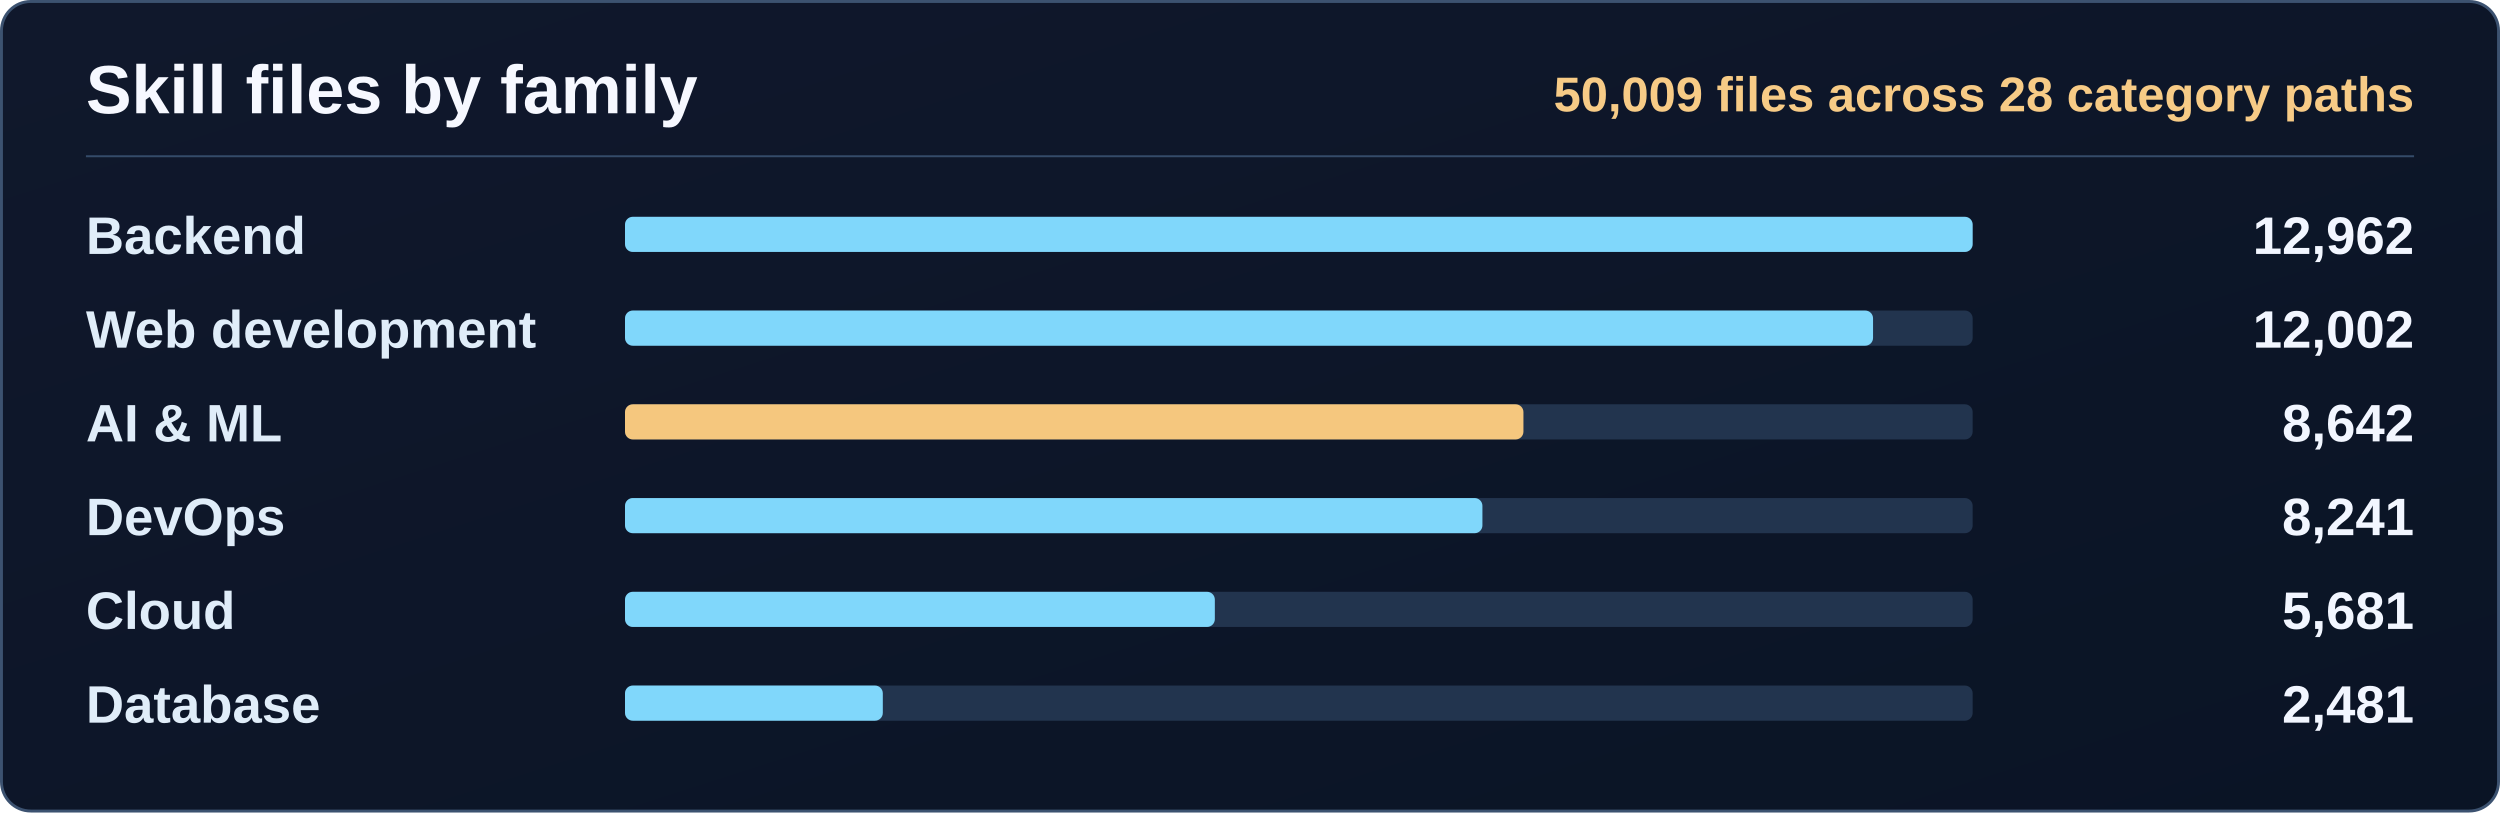
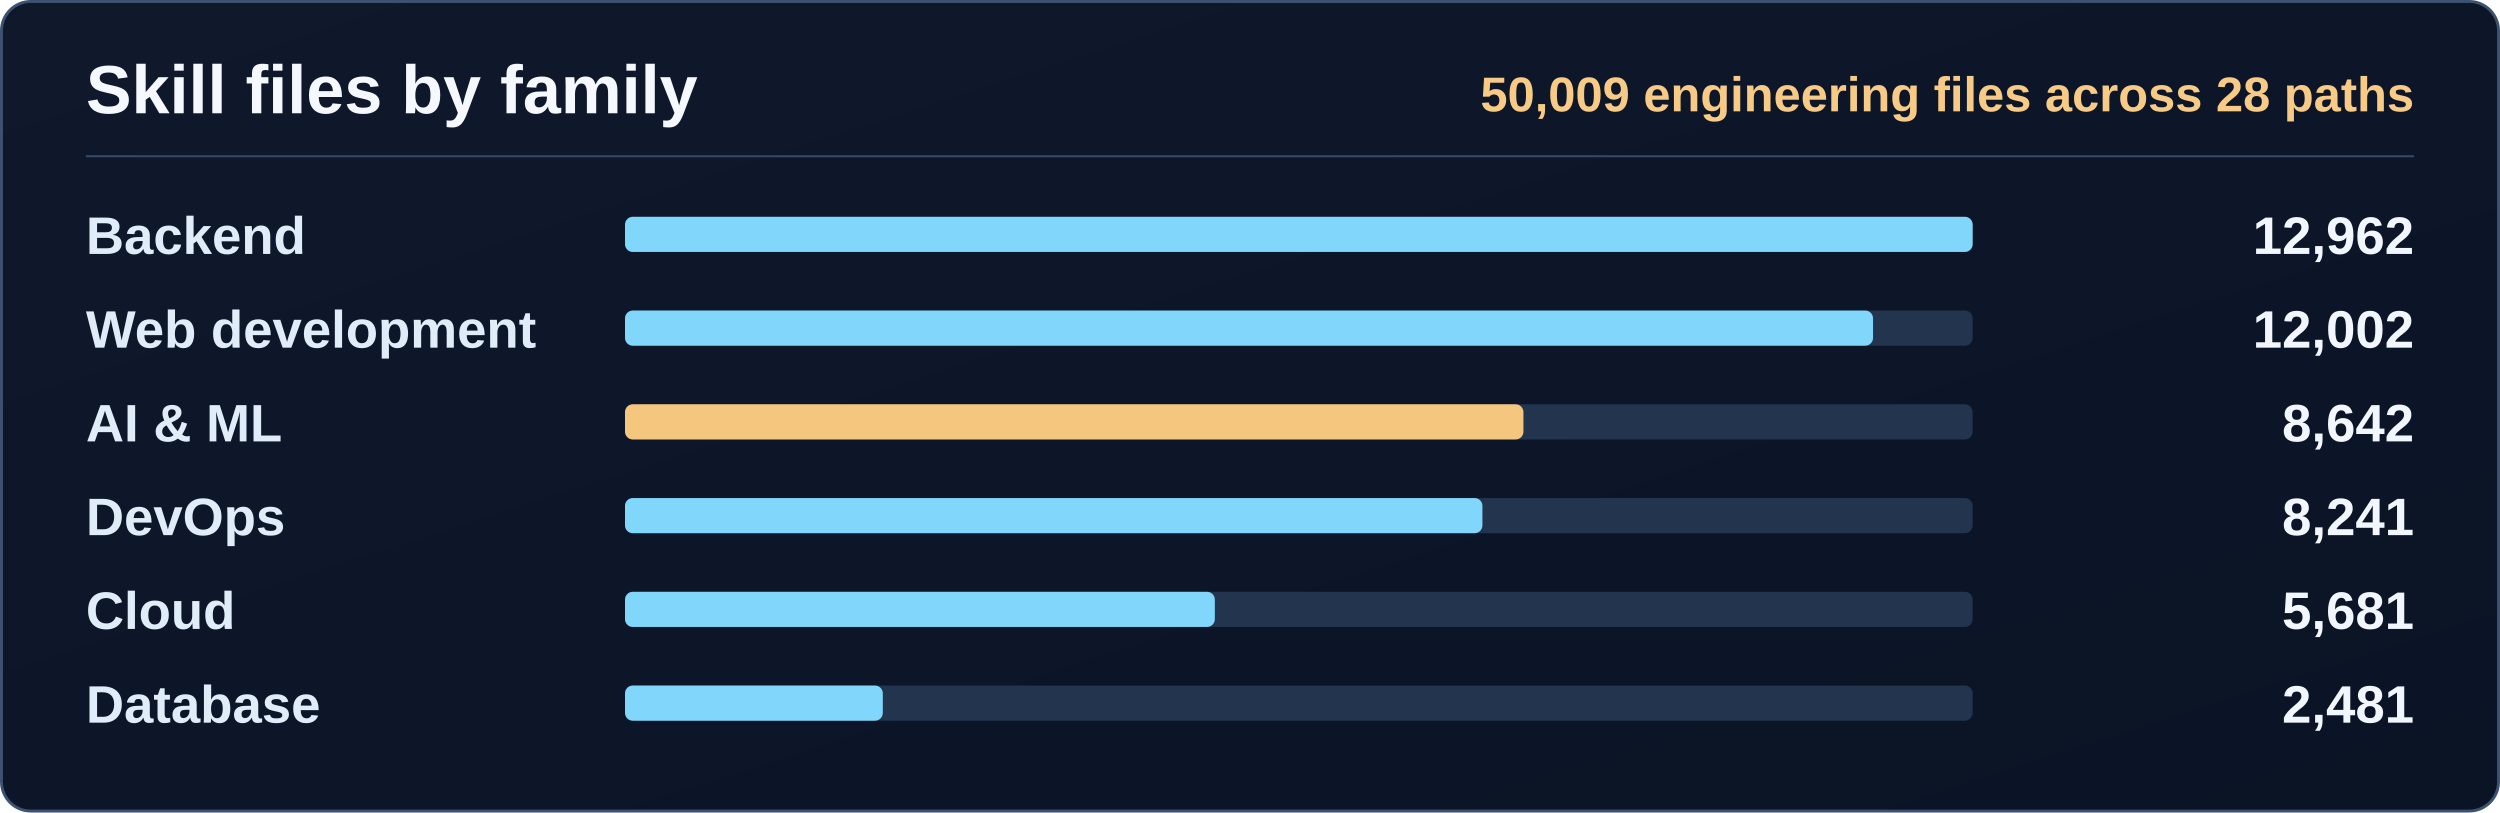
<svg xmlns="http://www.w3.org/2000/svg" width="1280" height="416" viewBox="0 0 1280 416" role="img" aria-labelledby="title desc">
  <defs>
    <linearGradient id="base" x2="1" y2="1">
      <stop stop-color="#10182c" />
      <stop offset="1" stop-color="#0a1425" />
    </linearGradient>
  </defs>
  <rect x=".75" y=".75" width="1278.5" height="414.5" rx="15" fill="url(#base)" stroke="#3c5270" stroke-width="1.5" />
  <g font-family="Segoe UI,Arial,sans-serif">
    <text x="44" y="58" fill="#f6f8ff" font-size="35" font-weight="720">Skill files by family</text>
-     <text x="1236" y="57" fill="#f7cb86" font-size="25" font-weight="650" text-anchor="end">50,009 files across 28 category paths</text>
+     <text x="1236" y="57" fill="#f7cb86" font-size="25" font-weight="650" text-anchor="end">50,009 engineering files across 28 paths</text>
    <path d="M44 80H1236" stroke="#344b69" />
    <g fill="#e0edf9" font-size="27" font-weight="640">
      <text x="44" y="130">Backend</text>
      <text x="44" y="178">Web development</text>
      <text x="44" y="226">AI &amp; ML</text>
      <text x="44" y="274">DevOps</text>
      <text x="44" y="322">Cloud</text>
      <text x="44" y="370">Database</text>
    </g>
    <g fill="#22344e">
      <rect x="320" y="111" width="690" height="18" rx="4" />
      <rect x="320" y="159" width="690" height="18" rx="4" />
      <rect x="320" y="207" width="690" height="18" rx="4" />
      <rect x="320" y="255" width="690" height="18" rx="4" />
      <rect x="320" y="303" width="690" height="18" rx="4" />
      <rect x="320" y="351" width="690" height="18" rx="4" />
    </g>
    <g>
      <rect x="320" y="111" width="690" height="18" rx="4" fill="#80d7fb" />
      <rect x="320" y="159" width="639" height="18" rx="4" fill="#80d7fb" />
      <rect x="320" y="207" width="460" height="18" rx="4" fill="#f5c77e" />
      <rect x="320" y="255" width="439" height="18" rx="4" fill="#80d7fb" />
      <rect x="320" y="303" width="302" height="18" rx="4" fill="#80d7fb" />
      <rect x="320" y="351" width="132" height="18" rx="4" fill="#80d7fb" />
    </g>
    <g fill="#f2f6ff" font-size="27" font-weight="700" text-anchor="end">
      <text x="1236" y="130">12,962</text>
      <text x="1236" y="178">12,002</text>
      <text x="1236" y="226">8,642</text>
      <text x="1236" y="274">8,241</text>
      <text x="1236" y="322">5,681</text>
      <text x="1236" y="370">2,481</text>
    </g>
  </g>
</svg>
